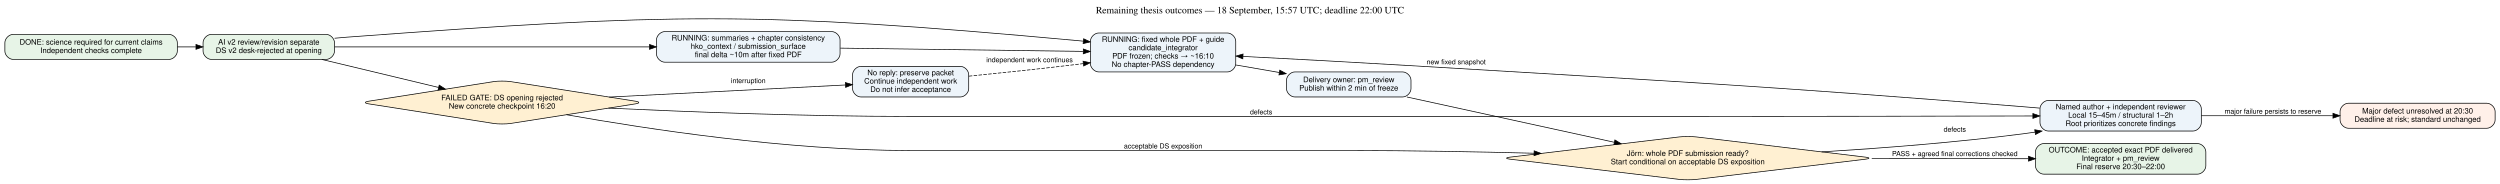
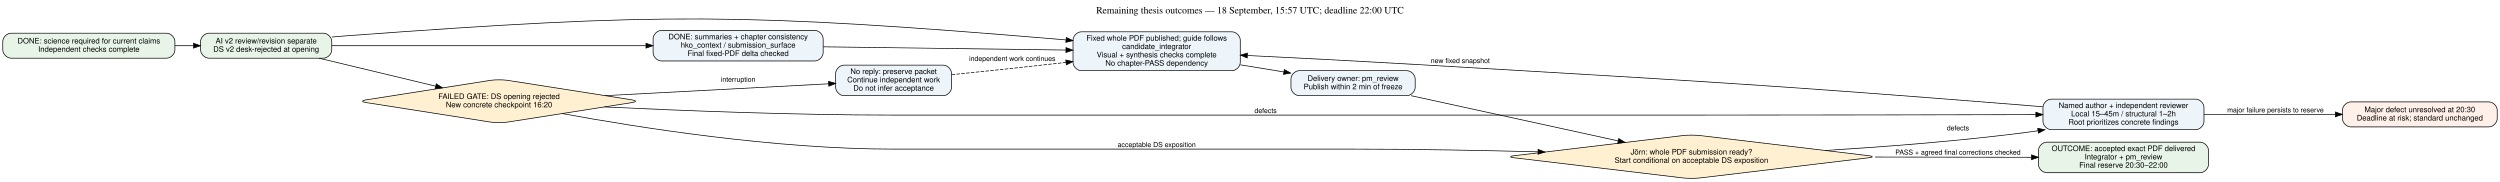
- <svg xmlns="http://www.w3.org/2000/svg" width="3589pt" height="263pt" viewBox="0.00 0.00 3589.00 263.44">
-   <g id="graph0" class="graph" transform="scale(1 1) rotate(0) translate(4 259.44)">
-     <text text-anchor="middle" x="1790.5" y="-240.24" font-family="Times,serif" font-size="14.00">Remaining thesis outcomes — 18 September, 15:57 UTC; deadline 22:00 UTC</text>
+ <svg xmlns="http://www.w3.org/2000/svg" width="3602pt" height="262pt" viewBox="0.00 0.00 3602.00 261.67">
+   <g id="graph0" class="graph" transform="scale(1 1) rotate(0) translate(4 257.67)">
+     <text text-anchor="middle" x="1797" y="-238.47" font-family="Times,serif" font-size="14.00">Remaining thesis outcomes — 18 September, 15:57 UTC; deadline 22:00 UTC</text>
    <g id="node1" class="node">
      <path fill="#e7f4e7" stroke="black" d="M236,-210C236,-210 12,-210 12,-210 6,-210 0,-204 0,-198 0,-198 0,-186 0,-186 0,-180 6,-174 12,-174 12,-174 236,-174 236,-174 242,-174 248,-180 248,-186 248,-186 248,-198 248,-198 248,-204 242,-210 236,-210" />
      <text text-anchor="middle" x="124" y="-195.2" font-family="Helvetica,sans-Serif" font-size="11.00">DONE: science required for current claims</text>
      <text text-anchor="middle" x="124" y="-183.2" font-family="Helvetica,sans-Serif" font-size="11.00">Independent checks complete</text>
    </g>
    <g id="node2" class="node">
      <path fill="#e7f4e7" stroke="black" d="M462,-210C462,-210 297,-210 297,-210 291,-210 285,-204 285,-198 285,-198 285,-186 285,-186 285,-180 291,-174 297,-174 297,-174 462,-174 462,-174 468,-174 474,-180 474,-186 474,-186 474,-198 474,-198 474,-204 468,-210 462,-210" />
      <text text-anchor="middle" x="379.5" y="-195.2" font-family="Helvetica,sans-Serif" font-size="11.00">AI v2 review/revision separate</text>
      <text text-anchor="middle" x="379.5" y="-183.2" font-family="Helvetica,sans-Serif" font-size="11.00">DS v2 desk-rejected at opening</text>
    </g>
    <g id="edge1" class="edge">
      <path fill="none" stroke="black" d="M248.04,-192C256.92,-192 265.83,-192 274.59,-192" />
      <polygon fill="black" stroke="black" points="274.8,-195.5 284.8,-192 274.8,-188.5 274.8,-195.5" />
    </g>
    <g id="node3" class="node">
-       <path fill="#edf4fa" stroke="black" d="M1189,-214C1189,-214 949,-214 949,-214 943,-214 937,-208 937,-202 937,-202 937,-182 937,-182 937,-176 943,-170 949,-170 949,-170 1189,-170 1189,-170 1195,-170 1201,-176 1201,-182 1201,-182 1201,-202 1201,-202 1201,-208 1195,-214 1189,-214" />
-       <text text-anchor="middle" x="1069" y="-201.2" font-family="Helvetica,sans-Serif" font-size="11.00">RUNNING: summaries + chapter consistency</text>
-       <text text-anchor="middle" x="1069" y="-189.2" font-family="Helvetica,sans-Serif" font-size="11.00">hko_context / submission_surface</text>
-       <text text-anchor="middle" x="1069" y="-177.2" font-family="Helvetica,sans-Serif" font-size="11.00">final delta ~10m after fixed PDF</text>
+       <path fill="#edf4fa" stroke="black" d="M1170,-214C1170,-214 949,-214 949,-214 943,-214 937,-208 937,-202 937,-202 937,-182 937,-182 937,-176 943,-170 949,-170 949,-170 1170,-170 1170,-170 1176,-170 1182,-176 1182,-182 1182,-182 1182,-202 1182,-202 1182,-208 1176,-214 1170,-214" />
+       <text text-anchor="middle" x="1059.5" y="-201.2" font-family="Helvetica,sans-Serif" font-size="11.00">DONE: summaries + chapter consistency</text>
+       <text text-anchor="middle" x="1059.5" y="-189.2" font-family="Helvetica,sans-Serif" font-size="11.00">hko_context / submission_surface</text>
+       <text text-anchor="middle" x="1059.5" y="-177.2" font-family="Helvetica,sans-Serif" font-size="11.00">Final fixed-PDF delta checked</text>
    </g>
    <g id="edge2" class="edge">
-       <path fill="none" stroke="black" d="M474.29,-192C591.07,-192 791.61,-192 926.95,-192" />
-       <polygon fill="black" stroke="black" points="926.98,-195.5 936.98,-192 926.98,-188.5 926.98,-195.5" />
+       <path fill="none" stroke="black" d="M474.06,-192C591.43,-192 793.39,-192 926.45,-192" />
+       <polygon fill="black" stroke="black" points="926.71,-195.5 936.71,-192 926.71,-188.5 926.71,-195.5" />
    </g>
    <g id="node4" class="node">
-       <path fill="#edf4fa" stroke="black" d="M1758,-212C1758,-212 1573,-212 1573,-212 1567,-212 1561,-206 1561,-200 1561,-200 1561,-168 1561,-168 1561,-162 1567,-156 1573,-156 1573,-156 1758,-156 1758,-156 1764,-156 1770,-162 1770,-168 1770,-168 1770,-200 1770,-200 1770,-206 1764,-212 1758,-212" />
-       <text text-anchor="middle" x="1665.5" y="-199.2" font-family="Helvetica,sans-Serif" font-size="11.00">RUNNING: fixed whole PDF + guide</text>
-       <text text-anchor="middle" x="1665.5" y="-187.2" font-family="Helvetica,sans-Serif" font-size="11.00">candidate_integrator</text>
-       <text text-anchor="middle" x="1665.5" y="-175.2" font-family="Helvetica,sans-Serif" font-size="11.00">PDF frozen; checks → ~16:10</text>
-       <text text-anchor="middle" x="1665.5" y="-163.2" font-family="Helvetica,sans-Serif" font-size="11.00">No chapter-PASS dependency</text>
+       <path fill="#edf4fa" stroke="black" d="M1771,-212C1771,-212 1554,-212 1554,-212 1548,-212 1542,-206 1542,-200 1542,-200 1542,-168 1542,-168 1542,-162 1548,-156 1554,-156 1554,-156 1771,-156 1771,-156 1777,-156 1783,-162 1783,-168 1783,-168 1783,-200 1783,-200 1783,-206 1777,-212 1771,-212" />
+       <text text-anchor="middle" x="1662.5" y="-199.2" font-family="Helvetica,sans-Serif" font-size="11.00">Fixed whole PDF published; guide follows</text>
+       <text text-anchor="middle" x="1662.5" y="-187.2" font-family="Helvetica,sans-Serif" font-size="11.00">candidate_integrator</text>
+       <text text-anchor="middle" x="1662.5" y="-175.2" font-family="Helvetica,sans-Serif" font-size="11.00">Visual + synthesis checks complete</text>
+       <text text-anchor="middle" x="1662.5" y="-163.2" font-family="Helvetica,sans-Serif" font-size="11.00">No chapter-PASS dependency</text>
    </g>
    <g id="edge4" class="edge">
-       <path fill="none" stroke="black" d="M474.12,-204.46C480.16,-205.05 486.16,-205.57 492,-206 957.85,-240.39 1077.83,-243.65 1543,-201 1545.55,-200.77 1548.13,-200.52 1550.73,-200.25" />
-       <polygon fill="black" stroke="black" points="1551.27,-203.72 1560.85,-199.18 1550.53,-196.76 1551.27,-203.72" />
+       <path fill="none" stroke="black" d="M474.12,-204.46C480.16,-205.05 486.16,-205.57 492,-206 949.43,-239.77 1066.92,-239.22 1524,-201 1526.57,-200.79 1529.16,-200.56 1531.78,-200.32" />
+       <polygon fill="black" stroke="black" points="1532.32,-203.79 1541.94,-199.36 1531.66,-196.82 1532.32,-203.79" />
    </g>
    <g id="node6" class="node">
      <path fill="#fff0d2" stroke="black" d="M703.14,-142.14C703.14,-142.14 522.86,-113.86 522.86,-113.86 516.93,-112.93 516.93,-111.07 522.86,-110.14 522.86,-110.14 703.14,-81.86 703.14,-81.86 709.07,-80.93 720.93,-80.93 726.86,-81.86 726.86,-81.86 907.14,-110.14 907.14,-110.14 913.07,-111.07 913.07,-112.93 907.14,-113.86 907.14,-113.86 726.86,-142.14 726.86,-142.14 720.93,-143.07 709.07,-143.07 703.14,-142.14" />
      <text text-anchor="middle" x="715" y="-115.2" font-family="Helvetica,sans-Serif" font-size="11.00">FAILED GATE: DS opening rejected</text>
      <text text-anchor="middle" x="715" y="-103.2" font-family="Helvetica,sans-Serif" font-size="11.00">New concrete checkpoint 16:20</text>
    </g>
    <g id="edge3" class="edge">
      <path fill="none" stroke="black" d="M455.76,-173.95C505.48,-162.02 570.92,-146.32 623.49,-133.71" />
      <polygon fill="black" stroke="black" points="624.58,-137.05 633.48,-131.31 622.94,-130.24 624.58,-137.05" />
    </g>
    <g id="edge5" class="edge">
-       <path fill="none" stroke="black" d="M1201.2,-190.23C1305.83,-188.83 1450.88,-186.87 1550.66,-185.53" />
-       <polygon fill="black" stroke="black" points="1550.82,-189.03 1560.78,-185.4 1550.73,-182.03 1550.82,-189.03" />
+       <path fill="none" stroke="black" d="M1182.12,-190.38C1283.61,-189.03 1427.91,-187.11 1531.63,-185.73" />
+       <polygon fill="black" stroke="black" points="1531.9,-189.23 1541.85,-185.59 1531.81,-182.23 1531.9,-189.23" />
    </g>
    <g id="node5" class="node">
-       <path fill="#edf4fa" stroke="black" d="M2010,-156C2010,-156 1855,-156 1855,-156 1849,-156 1843,-150 1843,-144 1843,-144 1843,-132 1843,-132 1843,-126 1849,-120 1855,-120 1855,-120 2010,-120 2010,-120 2016,-120 2022,-126 2022,-132 2022,-132 2022,-144 2022,-144 2022,-150 2016,-156 2010,-156" />
-       <text text-anchor="middle" x="1932.5" y="-141.2" font-family="Helvetica,sans-Serif" font-size="11.00">Delivery owner: pm_review</text>
-       <text text-anchor="middle" x="1932.5" y="-129.2" font-family="Helvetica,sans-Serif" font-size="11.00">Publish within 2 min of freeze</text>
+       <path fill="#edf4fa" stroke="black" d="M2023,-156C2023,-156 1868,-156 1868,-156 1862,-156 1856,-150 1856,-144 1856,-144 1856,-132 1856,-132 1856,-126 1862,-120 1868,-120 1868,-120 2023,-120 2023,-120 2029,-120 2035,-126 2035,-132 2035,-132 2035,-144 2035,-144 2035,-150 2029,-156 2023,-156" />
+       <text text-anchor="middle" x="1945.5" y="-141.2" font-family="Helvetica,sans-Serif" font-size="11.00">Delivery owner: pm_review</text>
+       <text text-anchor="middle" x="1945.5" y="-129.2" font-family="Helvetica,sans-Serif" font-size="11.00">Publish within 2 min of freeze</text>
    </g>
    <g id="edge6" class="edge">
-       <path fill="none" stroke="black" d="M1770.09,-166.02C1790.68,-162.44 1812.24,-158.7 1832.66,-155.16" />
-       <polygon fill="black" stroke="black" points="1833.33,-158.59 1842.58,-153.43 1832.13,-151.7 1833.33,-158.59" />
+       <path fill="none" stroke="black" d="M1783.08,-164.43C1803.91,-161.02 1825.36,-157.5 1845.56,-154.2" />
+       <polygon fill="black" stroke="black" points="1846.38,-157.61 1855.68,-152.54 1845.25,-150.7 1846.38,-157.61" />
    </g>
    <g id="node7" class="node">
-       <path fill="#fff0d2" stroke="black" d="M2408.08,-62.58C2408.08,-62.58 2163.92,-33.42 2163.92,-33.42 2157.96,-32.71 2157.96,-31.29 2163.92,-30.58 2163.92,-30.58 2408.08,-1.42 2408.08,-1.42 2414.04,-0.71 2425.96,-0.71 2431.92,-1.42 2431.92,-1.42 2676.08,-30.58 2676.08,-30.58 2682.04,-31.29 2682.04,-32.71 2676.08,-33.42 2676.08,-33.42 2431.92,-62.58 2431.92,-62.58 2425.96,-63.29 2414.04,-63.29 2408.08,-62.58" />
-       <text text-anchor="middle" x="2420" y="-35.2" font-family="Helvetica,sans-Serif" font-size="11.00">Jörn: whole PDF submission ready?</text>
-       <text text-anchor="middle" x="2420" y="-23.2" font-family="Helvetica,sans-Serif" font-size="11.00">Start conditional on acceptable DS exposition</text>
+       <path fill="#fff0d2" stroke="black" d="M2421.08,-62.58C2421.08,-62.58 2176.92,-33.42 2176.92,-33.42 2170.96,-32.71 2170.96,-31.29 2176.92,-30.58 2176.92,-30.58 2421.08,-1.42 2421.08,-1.42 2427.04,-0.71 2438.96,-0.71 2444.92,-1.42 2444.92,-1.42 2689.08,-30.58 2689.08,-30.58 2695.04,-31.29 2695.04,-32.71 2689.08,-33.42 2689.08,-33.42 2444.92,-62.58 2444.92,-62.58 2438.96,-63.29 2427.04,-63.29 2421.08,-62.58" />
+       <text text-anchor="middle" x="2433" y="-35.2" font-family="Helvetica,sans-Serif" font-size="11.00">Jörn: whole PDF submission ready?</text>
+       <text text-anchor="middle" x="2433" y="-23.2" font-family="Helvetica,sans-Serif" font-size="11.00">Start conditional on acceptable DS exposition</text>
    </g>
    <g id="edge7" class="edge">
-       <path fill="none" stroke="black" d="M2016.13,-119.96C2098.45,-101.99 2225.1,-74.33 2314.39,-54.84" />
-       <polygon fill="black" stroke="black" points="2315.24,-58.24 2324.27,-52.68 2313.75,-51.4 2315.24,-58.24" />
+       <path fill="none" stroke="black" d="M2029.13,-119.96C2111.45,-101.99 2238.1,-74.33 2327.39,-54.84" />
+       <polygon fill="black" stroke="black" points="2328.24,-58.24 2337.27,-52.68 2326.75,-51.4 2328.24,-58.24" />
    </g>
    <g id="edge9" class="edge">
-       <path fill="none" stroke="black" d="M807.64,-94.45C922.55,-74.01 1125.84,-43 1301.5,-43 1301.5,-43 1301.5,-43 1933.5,-43 2020.29,-43 2115.78,-41.22 2198.95,-39.09" />
-       <polygon fill="black" stroke="black" points="2199.12,-42.59 2209.03,-38.83 2198.94,-35.59 2199.12,-42.59" />
-       <text text-anchor="middle" x="1665.5" y="-46" font-family="Helvetica,sans-Serif" font-size="10.00">acceptable DS exposition</text>
+       <path fill="none" stroke="black" d="M805.85,-94.23C917.23,-73.79 1113.08,-43 1282.5,-43 1282.5,-43 1282.5,-43 1946.5,-43 2033.29,-43 2128.78,-41.22 2211.95,-39.09" />
+       <polygon fill="black" stroke="black" points="2212.12,-42.59 2222.03,-38.83 2211.94,-35.59 2212.12,-42.59" />
+       <text text-anchor="middle" x="1662.5" y="-46" font-family="Helvetica,sans-Serif" font-size="10.00">acceptable DS exposition</text>
    </g>
    <g id="node8" class="node">
-       <path fill="#edf4fa" stroke="black" d="M3146.5,-115C3146.5,-115 2938.5,-115 2938.5,-115 2932.5,-115 2926.5,-109 2926.5,-103 2926.5,-103 2926.5,-83 2926.5,-83 2926.5,-77 2932.5,-71 2938.5,-71 2938.5,-71 3146.5,-71 3146.5,-71 3152.5,-71 3158.5,-77 3158.5,-83 3158.5,-83 3158.5,-103 3158.5,-103 3158.5,-109 3152.5,-115 3146.5,-115" />
-       <text text-anchor="middle" x="3042.5" y="-102.2" font-family="Helvetica,sans-Serif" font-size="11.00">Named author + independent reviewer</text>
-       <text text-anchor="middle" x="3042.5" y="-90.2" font-family="Helvetica,sans-Serif" font-size="11.00">Local 15–45m / structural 1–2h</text>
-       <text text-anchor="middle" x="3042.5" y="-78.2" font-family="Helvetica,sans-Serif" font-size="11.00">Root prioritizes concrete findings</text>
+       <path fill="#edf4fa" stroke="black" d="M3159.5,-115C3159.5,-115 2951.5,-115 2951.5,-115 2945.5,-115 2939.5,-109 2939.5,-103 2939.5,-103 2939.5,-83 2939.5,-83 2939.5,-77 2945.5,-71 2951.5,-71 2951.5,-71 3159.5,-71 3159.5,-71 3165.5,-71 3171.5,-77 3171.5,-83 3171.5,-83 3171.5,-103 3171.5,-103 3171.5,-109 3165.5,-115 3159.5,-115" />
+       <text text-anchor="middle" x="3055.5" y="-102.2" font-family="Helvetica,sans-Serif" font-size="11.00">Named author + independent reviewer</text>
+       <text text-anchor="middle" x="3055.5" y="-90.2" font-family="Helvetica,sans-Serif" font-size="11.00">Local 15–45m / structural 1–2h</text>
+       <text text-anchor="middle" x="3055.5" y="-78.2" font-family="Helvetica,sans-Serif" font-size="11.00">Root prioritizes concrete findings</text>
    </g>
    <g id="edge8" class="edge">
-       <path fill="none" stroke="black" d="M867.9,-103.97C986.06,-98.41 1154.15,-92 1301.5,-92 1301.5,-92 1301.5,-92 2421,-92 2592.62,-92 2790.94,-92.39 2916.26,-92.68" />
-       <polygon fill="black" stroke="black" points="2916.27,-96.18 2926.28,-92.7 2916.29,-89.18 2916.27,-96.18" />
-       <text text-anchor="middle" x="1806.5" y="-95" font-family="Helvetica,sans-Serif" font-size="10.00">defects</text>
+       <path fill="none" stroke="black" d="M866.83,-103.78C980.94,-98.26 1141.52,-92 1282.5,-92 1282.5,-92 1282.5,-92 2434,-92 2605.62,-92 2803.94,-92.39 2929.26,-92.68" />
+       <polygon fill="black" stroke="black" points="2929.27,-96.18 2939.28,-92.7 2929.29,-89.18 2929.27,-96.18" />
+       <text text-anchor="middle" x="1819.5" y="-95" font-family="Helvetica,sans-Serif" font-size="10.00">defects</text>
    </g>
    <g id="node9" class="node">
-       <path fill="#edf4fa" stroke="black" d="M1374,-164C1374,-164 1231,-164 1231,-164 1225,-164 1219,-158 1219,-152 1219,-152 1219,-132 1219,-132 1219,-126 1225,-120 1231,-120 1231,-120 1374,-120 1374,-120 1380,-120 1386,-126 1386,-132 1386,-132 1386,-152 1386,-152 1386,-158 1380,-164 1374,-164" />
-       <text text-anchor="middle" x="1302.5" y="-151.2" font-family="Helvetica,sans-Serif" font-size="11.00">No reply: preserve packet</text>
-       <text text-anchor="middle" x="1302.5" y="-139.2" font-family="Helvetica,sans-Serif" font-size="11.00">Continue independent work</text>
-       <text text-anchor="middle" x="1302.5" y="-127.2" font-family="Helvetica,sans-Serif" font-size="11.00">Do not infer acceptance</text>
+       <path fill="#edf4fa" stroke="black" d="M1355,-164C1355,-164 1212,-164 1212,-164 1206,-164 1200,-158 1200,-152 1200,-152 1200,-132 1200,-132 1200,-126 1206,-120 1212,-120 1212,-120 1355,-120 1355,-120 1361,-120 1367,-126 1367,-132 1367,-132 1367,-152 1367,-152 1367,-158 1361,-164 1355,-164" />
+       <text text-anchor="middle" x="1283.5" y="-151.2" font-family="Helvetica,sans-Serif" font-size="11.00">No reply: preserve packet</text>
+       <text text-anchor="middle" x="1283.5" y="-139.2" font-family="Helvetica,sans-Serif" font-size="11.00">Continue independent work</text>
+       <text text-anchor="middle" x="1283.5" y="-127.2" font-family="Helvetica,sans-Serif" font-size="11.00">Do not infer acceptance</text>
    </g>
    <g id="edge10" class="edge">
-       <path fill="none" stroke="black" d="M869.07,-119.84C976.84,-125.37 1117.6,-132.58 1208.77,-137.25" />
-       <polygon fill="black" stroke="black" points="1208.64,-140.75 1218.81,-137.76 1209,-133.76 1208.64,-140.75" />
-       <text text-anchor="middle" x="1069" y="-140" font-family="Helvetica,sans-Serif" font-size="10.00">interruption</text>
+       <path fill="none" stroke="black" d="M867.81,-120.04C970.43,-125.47 1102.62,-132.47 1189.84,-137.09" />
+       <polygon fill="black" stroke="black" points="1189.81,-140.6 1199.98,-137.63 1190.18,-133.61 1189.81,-140.6" />
+       <text text-anchor="middle" x="1059.5" y="-140" font-family="Helvetica,sans-Serif" font-size="10.00">interruption</text>
    </g>
    <g id="edge14" class="edge">
-       <path fill="none" stroke="black" d="M2612.55,-41.02C2700.9,-46.44 2807.03,-54.73 2902,-67 2907.71,-67.74 2913.55,-68.56 2919.43,-69.44" />
-       <polygon fill="black" stroke="black" points="2918.95,-72.91 2929.37,-70.98 2920.02,-65.99 2918.95,-72.91" />
-       <text text-anchor="middle" x="2804" y="-70" font-family="Helvetica,sans-Serif" font-size="10.00">defects</text>
+       <path fill="none" stroke="black" d="M2625.55,-41.02C2713.9,-46.44 2820.03,-54.73 2915,-67 2920.71,-67.74 2926.55,-68.56 2932.43,-69.44" />
+       <polygon fill="black" stroke="black" points="2931.95,-72.91 2942.37,-70.98 2933.02,-65.99 2931.95,-72.91" />
+       <text text-anchor="middle" x="2817" y="-70" font-family="Helvetica,sans-Serif" font-size="10.00">defects</text>
    </g>
    <g id="node11" class="node">
-       <path fill="#e7f4e7" stroke="black" d="M3153,-53C3153,-53 2932,-53 2932,-53 2926,-53 2920,-47 2920,-41 2920,-41 2920,-21 2920,-21 2920,-15 2926,-9 2932,-9 2932,-9 3153,-9 3153,-9 3159,-9 3165,-15 3165,-21 3165,-21 3165,-41 3165,-41 3165,-47 3159,-53 3153,-53" />
-       <text text-anchor="middle" x="3042.5" y="-40.2" font-family="Helvetica,sans-Serif" font-size="11.00">OUTCOME: accepted exact PDF delivered</text>
-       <text text-anchor="middle" x="3042.5" y="-28.2" font-family="Helvetica,sans-Serif" font-size="11.00">Integrator + pm_review</text>
-       <text text-anchor="middle" x="3042.5" y="-16.2" font-family="Helvetica,sans-Serif" font-size="11.00">Final reserve 20:30–22:00</text>
+       <path fill="#e7f4e7" stroke="black" d="M3166,-53C3166,-53 2945,-53 2945,-53 2939,-53 2933,-47 2933,-41 2933,-41 2933,-21 2933,-21 2933,-15 2939,-9 2945,-9 2945,-9 3166,-9 3166,-9 3172,-9 3178,-15 3178,-21 3178,-21 3178,-41 3178,-41 3178,-47 3172,-53 3166,-53" />
+       <text text-anchor="middle" x="3055.5" y="-40.2" font-family="Helvetica,sans-Serif" font-size="11.00">OUTCOME: accepted exact PDF delivered</text>
+       <text text-anchor="middle" x="3055.5" y="-28.2" font-family="Helvetica,sans-Serif" font-size="11.00">Integrator + pm_review</text>
+       <text text-anchor="middle" x="3055.5" y="-16.2" font-family="Helvetica,sans-Serif" font-size="11.00">Final reserve 20:30–22:00</text>
    </g>
    <g id="edge13" class="edge">
-       <path fill="none" stroke="black" d="M2684.6,-31.58C2762.3,-31.45 2844,-31.32 2909.59,-31.21" />
-       <polygon fill="black" stroke="black" points="2909.98,-34.71 2919.98,-31.2 2909.97,-27.71 2909.98,-34.71" />
-       <text text-anchor="middle" x="2804" y="-35" font-family="Helvetica,sans-Serif" font-size="10.00">PASS + agreed final corrections checked</text>
+       <path fill="none" stroke="black" d="M2697.6,-31.58C2775.3,-31.45 2857,-31.32 2922.59,-31.21" />
+       <polygon fill="black" stroke="black" points="2922.98,-34.71 2932.98,-31.2 2922.97,-27.71 2922.98,-34.71" />
+       <text text-anchor="middle" x="2817" y="-35" font-family="Helvetica,sans-Serif" font-size="10.00">PASS + agreed final corrections checked</text>
    </g>
    <g id="edge11" class="edge">
-       <path fill="none" stroke="black" d="M2926.19,-103.98C2918.01,-104.69 2909.88,-105.37 2902,-106 2511.26,-137.3 2413.28,-141.43 2022,-165 1941.29,-169.86 1850.24,-174.72 1780.49,-178.3" />
-       <polygon fill="black" stroke="black" points="1780.16,-174.81 1770.36,-178.82 1780.52,-181.8 1780.16,-174.81" />
-       <text text-anchor="middle" x="2087" y="-167" font-family="Helvetica,sans-Serif" font-size="10.00">new fixed snapshot</text>
+       <path fill="none" stroke="black" d="M2939.19,-103.98C2931.01,-104.69 2922.88,-105.37 2915,-106 2524.26,-137.3 2426.31,-141.88 2035,-165 1954.81,-169.74 1864.85,-174.36 1793.53,-177.85" />
+       <polygon fill="black" stroke="black" points="1792.97,-174.38 1783.15,-178.36 1793.31,-181.37 1792.97,-174.38" />
+       <text text-anchor="middle" x="2100" y="-167" font-family="Helvetica,sans-Serif" font-size="10.00">new fixed snapshot</text>
    </g>
    <g id="node10" class="node">
-       <path fill="#fff0e9" stroke="black" d="M3569,-111C3569,-111 3370,-111 3370,-111 3364,-111 3358,-105 3358,-99 3358,-99 3358,-87 3358,-87 3358,-81 3364,-75 3370,-75 3370,-75 3569,-75 3569,-75 3575,-75 3581,-81 3581,-87 3581,-87 3581,-99 3581,-99 3581,-105 3575,-111 3569,-111" />
-       <text text-anchor="middle" x="3469.5" y="-96.2" font-family="Helvetica,sans-Serif" font-size="11.00">Major defect unresolved at 20:30</text>
-       <text text-anchor="middle" x="3469.5" y="-84.2" font-family="Helvetica,sans-Serif" font-size="11.00">Deadline at risk; standard unchanged</text>
+       <path fill="#fff0e9" stroke="black" d="M3582,-111C3582,-111 3383,-111 3383,-111 3377,-111 3371,-105 3371,-99 3371,-99 3371,-87 3371,-87 3371,-81 3377,-75 3383,-75 3383,-75 3582,-75 3582,-75 3588,-75 3594,-81 3594,-87 3594,-87 3594,-99 3594,-99 3594,-105 3588,-111 3582,-111" />
+       <text text-anchor="middle" x="3482.5" y="-96.2" font-family="Helvetica,sans-Serif" font-size="11.00">Major defect unresolved at 20:30</text>
+       <text text-anchor="middle" x="3482.5" y="-84.2" font-family="Helvetica,sans-Serif" font-size="11.00">Deadline at risk; standard unchanged</text>
    </g>
    <g id="edge15" class="edge">
-       <path fill="none" stroke="black" d="M3158.51,-93C3217.07,-93 3288.25,-93 3347.62,-93" />
-       <polygon fill="black" stroke="black" points="3347.8,-96.5 3357.8,-93 3347.8,-89.5 3347.8,-96.5" />
-       <text text-anchor="middle" x="3261.5" y="-96" font-family="Helvetica,sans-Serif" font-size="10.00">major failure persists to reserve</text>
+       <path fill="none" stroke="black" d="M3171.51,-93C3230.07,-93 3301.25,-93 3360.62,-93" />
+       <polygon fill="black" stroke="black" points="3360.8,-96.5 3370.8,-93 3360.8,-89.5 3360.8,-96.5" />
+       <text text-anchor="middle" x="3274.5" y="-96" font-family="Helvetica,sans-Serif" font-size="10.00">major failure persists to reserve</text>
    </g>
    <g id="edge12" class="edge">
-       <path fill="none" stroke="black" stroke-dasharray="5,2" d="M1386.16,-149.91C1432.34,-154.51 1490.92,-160.64 1543,-167 1545.54,-167.31 1548.12,-167.63 1550.71,-167.96" />
-       <polygon fill="black" stroke="black" points="1550.44,-171.45 1560.8,-169.24 1551.32,-164.51 1550.44,-171.45" />
-       <text text-anchor="middle" x="1473.5" y="-170" font-family="Helvetica,sans-Serif" font-size="10.00">independent work continues</text>
+       <path fill="none" stroke="black" stroke-dasharray="5,2" d="M1367.12,-150.23C1413.29,-154.93 1471.87,-161.06 1524,-167 1526.56,-167.29 1529.15,-167.59 1531.76,-167.89" />
+       <polygon fill="black" stroke="black" points="1531.56,-171.39 1541.9,-169.07 1532.37,-164.44 1531.56,-171.39" />
+       <text text-anchor="middle" x="1454.5" y="-170" font-family="Helvetica,sans-Serif" font-size="10.00">independent work continues</text>
    </g>
  </g>
</svg>
